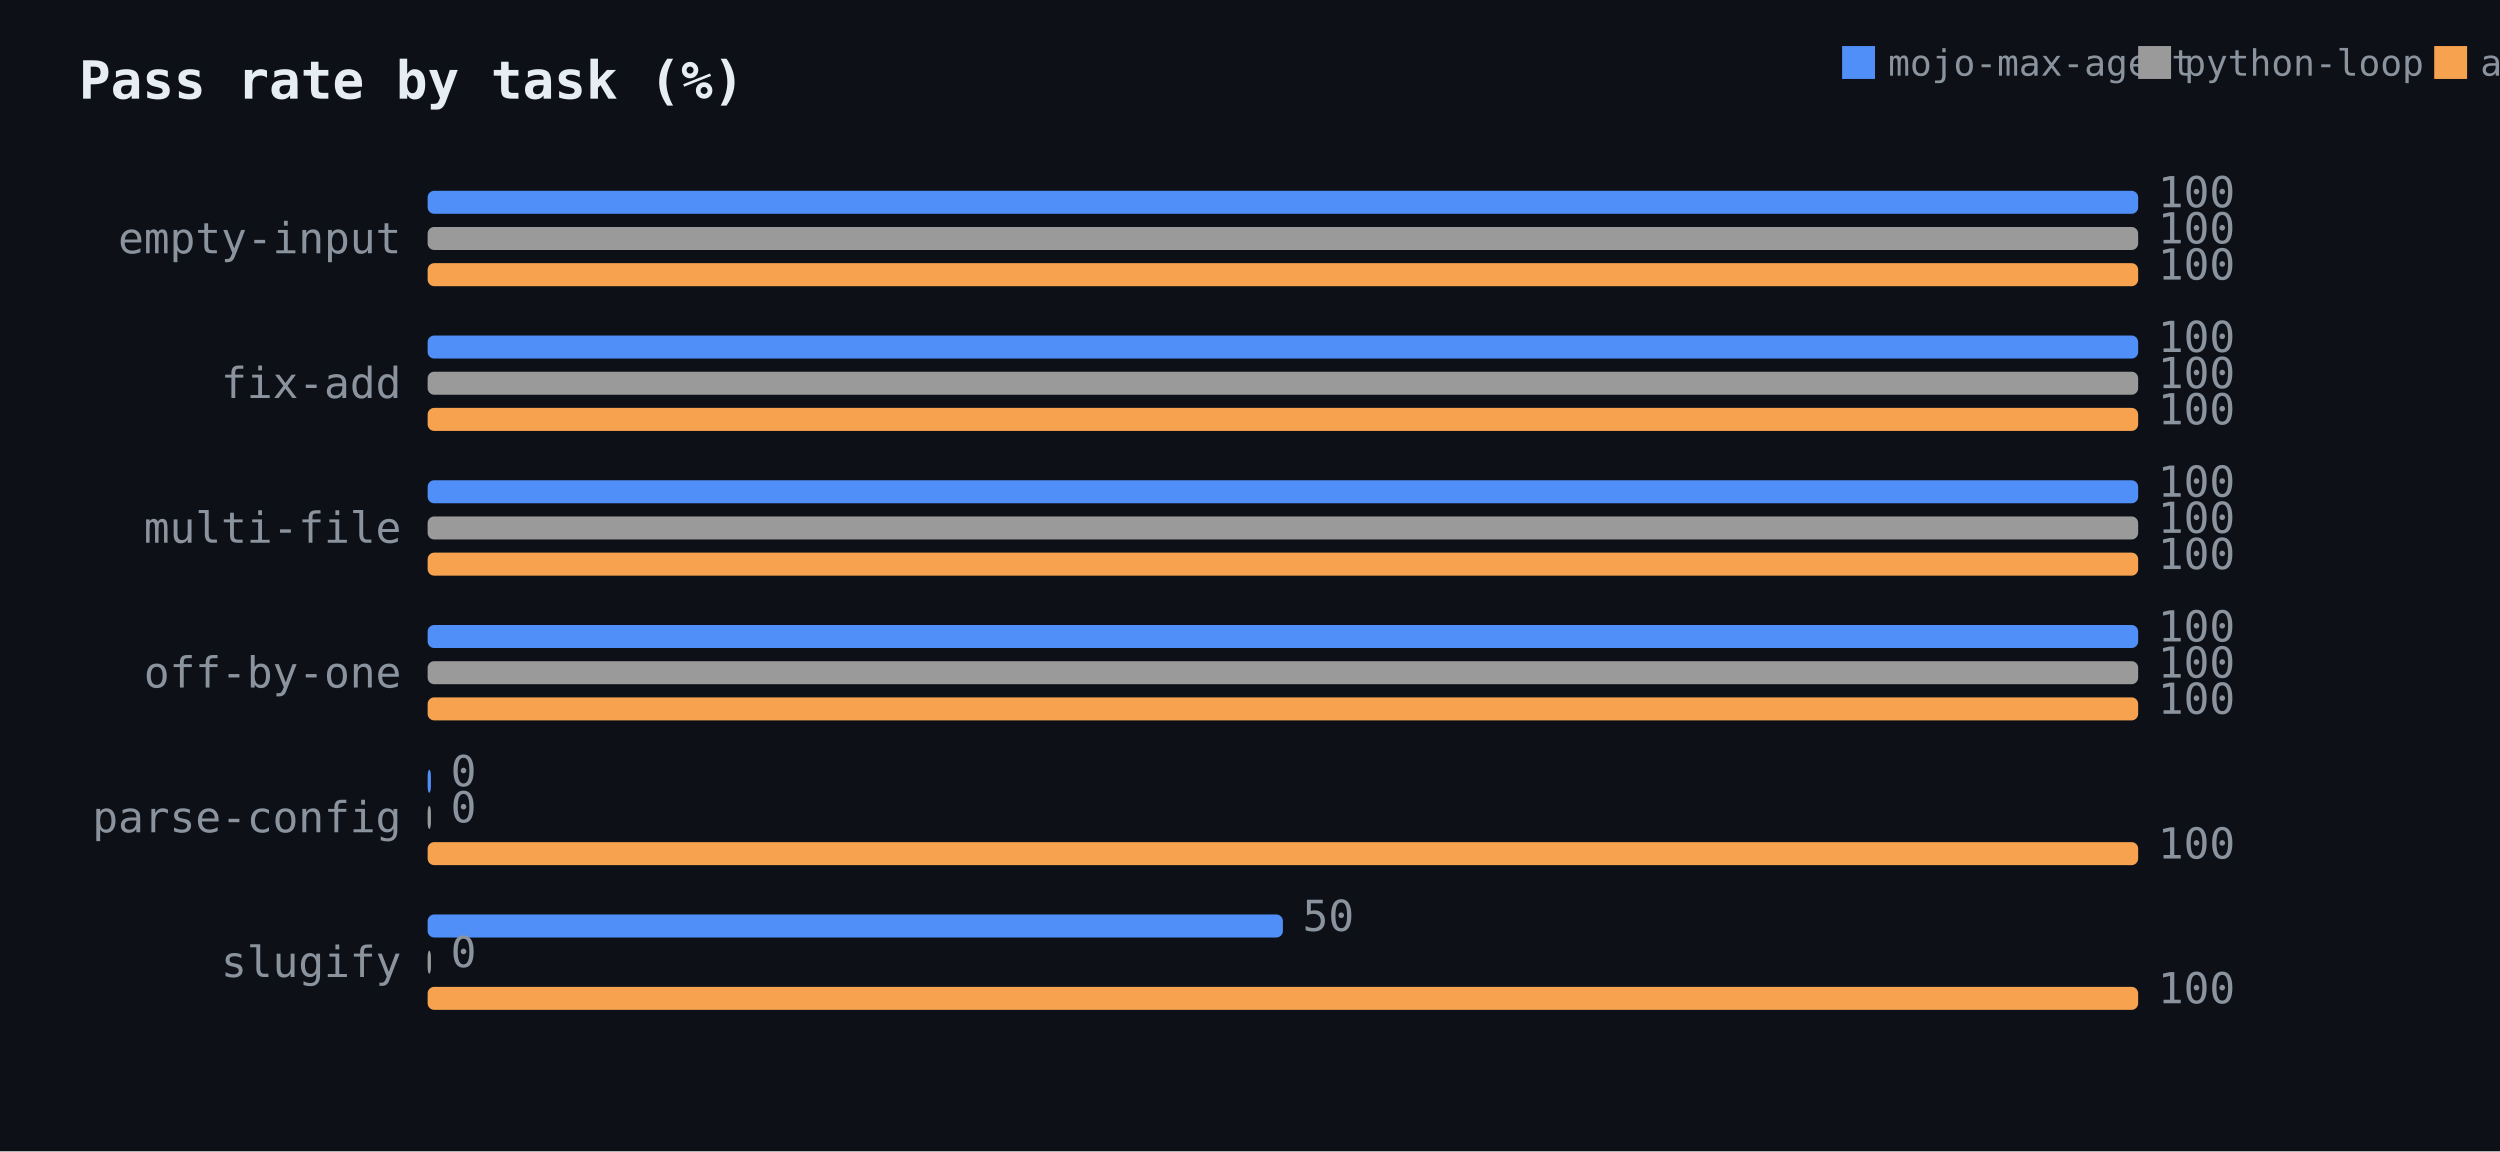
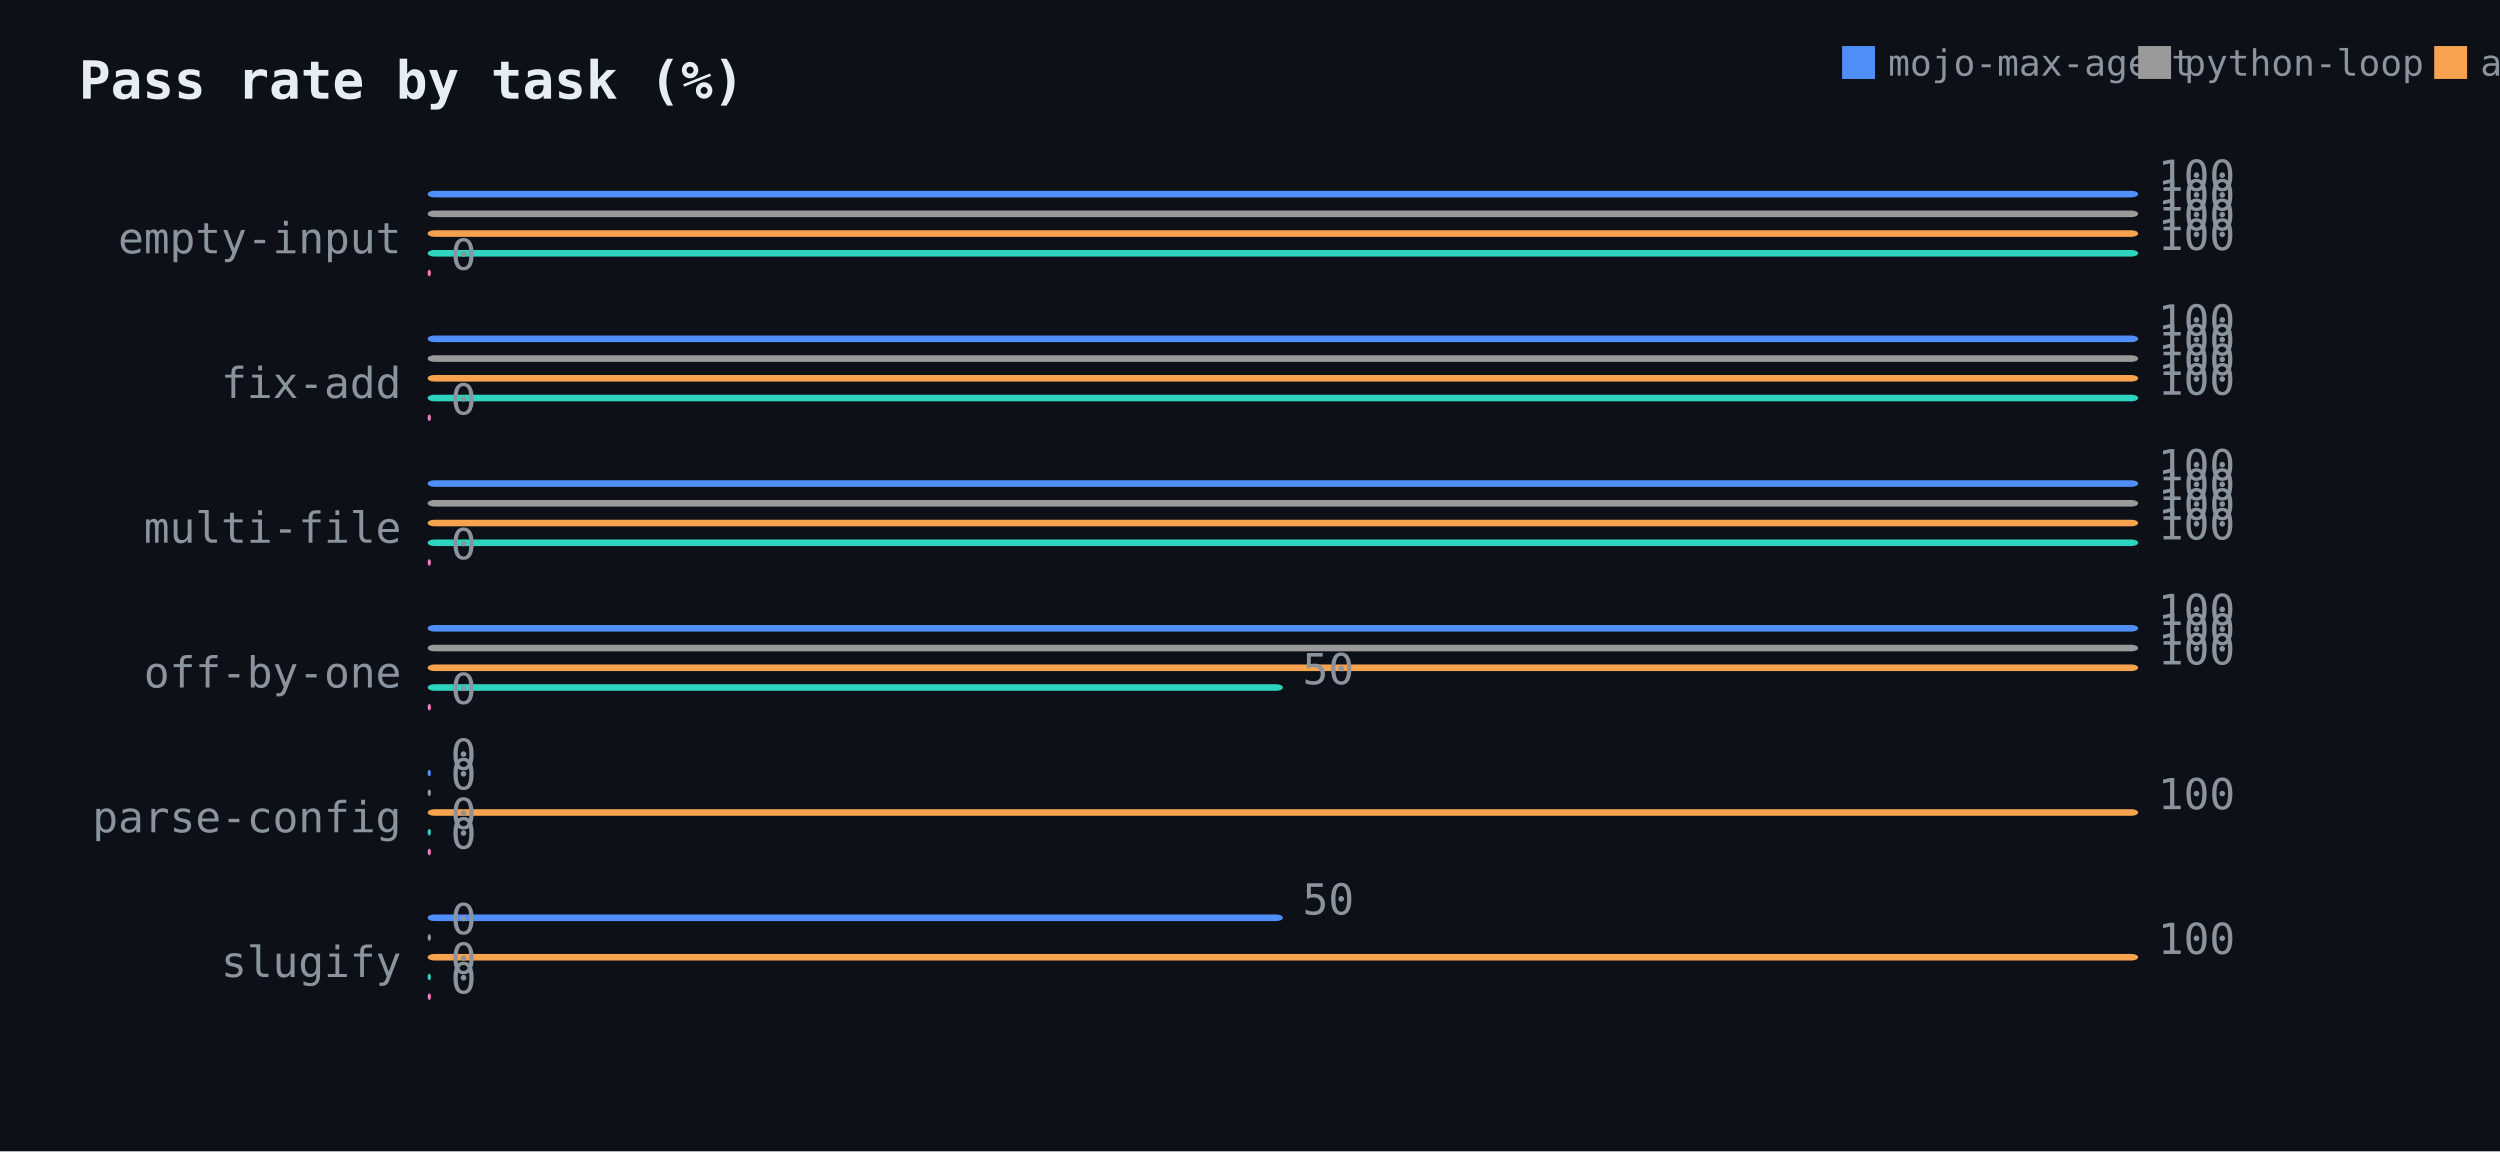
<svg xmlns="http://www.w3.org/2000/svg" width="760" height="350" font-family="ui-monospace,monospace" font-size="13">
  <rect width="760" height="350" fill="#0d1117" />
  <text x="24" y="30" fill="#e6edf3" font-size="16" font-weight="bold">Pass rate by task (%)</text>
  <text x="122" y="77" fill="#8b949e" text-anchor="end">empty-input</text>
-   <rect x="130" y="58" width="520" height="7" rx="2" fill="#4f8ff7" />
-   <text x="656" y="63" fill="#8b949e">100</text>
-   <rect x="130" y="69" width="520" height="7" rx="2" fill="#9a9a9a" />
-   <text x="656" y="74" fill="#8b949e">100</text>
-   <rect x="130" y="80" width="520" height="7" rx="2" fill="#f7a24f" />
-   <text x="656" y="85" fill="#8b949e">100</text>
+   <rect x="130" y="58" width="520" height="2" rx="2" fill="#4f8ff7" />
+   <text x="656" y="58" fill="#8b949e">100</text>
+   <rect x="130" y="64" width="520" height="2" rx="2" fill="#9a9a9a" />
+   <text x="656" y="64" fill="#8b949e">100</text>
+   <rect x="130" y="70" width="520" height="2" rx="2" fill="#f7a24f" />
+   <text x="656" y="70" fill="#8b949e">100</text>
+   <rect x="130" y="76" width="520" height="2" rx="2" fill="#2dd4bf" />
+   <text x="656" y="76" fill="#8b949e">100</text>
+   <rect x="130" y="82" width="1" height="2" rx="2" fill="#f778ba" />
+   <text x="137" y="82" fill="#8b949e">0</text>
  <text x="122" y="121" fill="#8b949e" text-anchor="end">fix-add</text>
-   <rect x="130" y="102" width="520" height="7" rx="2" fill="#4f8ff7" />
-   <text x="656" y="107" fill="#8b949e">100</text>
-   <rect x="130" y="113" width="520" height="7" rx="2" fill="#9a9a9a" />
-   <text x="656" y="118" fill="#8b949e">100</text>
-   <rect x="130" y="124" width="520" height="7" rx="2" fill="#f7a24f" />
-   <text x="656" y="129" fill="#8b949e">100</text>
+   <rect x="130" y="102" width="520" height="2" rx="2" fill="#4f8ff7" />
+   <text x="656" y="102" fill="#8b949e">100</text>
+   <rect x="130" y="108" width="520" height="2" rx="2" fill="#9a9a9a" />
+   <text x="656" y="108" fill="#8b949e">100</text>
+   <rect x="130" y="114" width="520" height="2" rx="2" fill="#f7a24f" />
+   <text x="656" y="114" fill="#8b949e">100</text>
+   <rect x="130" y="120" width="520" height="2" rx="2" fill="#2dd4bf" />
+   <text x="656" y="120" fill="#8b949e">100</text>
+   <rect x="130" y="126" width="1" height="2" rx="2" fill="#f778ba" />
+   <text x="137" y="126" fill="#8b949e">0</text>
  <text x="122" y="165" fill="#8b949e" text-anchor="end">multi-file</text>
-   <rect x="130" y="146" width="520" height="7" rx="2" fill="#4f8ff7" />
-   <text x="656" y="151" fill="#8b949e">100</text>
-   <rect x="130" y="157" width="520" height="7" rx="2" fill="#9a9a9a" />
-   <text x="656" y="162" fill="#8b949e">100</text>
-   <rect x="130" y="168" width="520" height="7" rx="2" fill="#f7a24f" />
-   <text x="656" y="173" fill="#8b949e">100</text>
+   <rect x="130" y="146" width="520" height="2" rx="2" fill="#4f8ff7" />
+   <text x="656" y="146" fill="#8b949e">100</text>
+   <rect x="130" y="152" width="520" height="2" rx="2" fill="#9a9a9a" />
+   <text x="656" y="152" fill="#8b949e">100</text>
+   <rect x="130" y="158" width="520" height="2" rx="2" fill="#f7a24f" />
+   <text x="656" y="158" fill="#8b949e">100</text>
+   <rect x="130" y="164" width="520" height="2" rx="2" fill="#2dd4bf" />
+   <text x="656" y="164" fill="#8b949e">100</text>
+   <rect x="130" y="170" width="1" height="2" rx="2" fill="#f778ba" />
+   <text x="137" y="170" fill="#8b949e">0</text>
  <text x="122" y="209" fill="#8b949e" text-anchor="end">off-by-one</text>
-   <rect x="130" y="190" width="520" height="7" rx="2" fill="#4f8ff7" />
-   <text x="656" y="195" fill="#8b949e">100</text>
-   <rect x="130" y="201" width="520" height="7" rx="2" fill="#9a9a9a" />
-   <text x="656" y="206" fill="#8b949e">100</text>
-   <rect x="130" y="212" width="520" height="7" rx="2" fill="#f7a24f" />
-   <text x="656" y="217" fill="#8b949e">100</text>
+   <rect x="130" y="190" width="520" height="2" rx="2" fill="#4f8ff7" />
+   <text x="656" y="190" fill="#8b949e">100</text>
+   <rect x="130" y="196" width="520" height="2" rx="2" fill="#9a9a9a" />
+   <text x="656" y="196" fill="#8b949e">100</text>
+   <rect x="130" y="202" width="520" height="2" rx="2" fill="#f7a24f" />
+   <text x="656" y="202" fill="#8b949e">100</text>
+   <rect x="130" y="208" width="260" height="2" rx="2" fill="#2dd4bf" />
+   <text x="396" y="208" fill="#8b949e">50</text>
+   <rect x="130" y="214" width="1" height="2" rx="2" fill="#f778ba" />
+   <text x="137" y="214" fill="#8b949e">0</text>
  <text x="122" y="253" fill="#8b949e" text-anchor="end">parse-config</text>
-   <rect x="130" y="234" width="1" height="7" rx="2" fill="#4f8ff7" />
-   <text x="137" y="239" fill="#8b949e">0</text>
-   <rect x="130" y="245" width="1" height="7" rx="2" fill="#9a9a9a" />
-   <text x="137" y="250" fill="#8b949e">0</text>
-   <rect x="130" y="256" width="520" height="7" rx="2" fill="#f7a24f" />
-   <text x="656" y="261" fill="#8b949e">100</text>
+   <rect x="130" y="234" width="1" height="2" rx="2" fill="#4f8ff7" />
+   <text x="137" y="234" fill="#8b949e">0</text>
+   <rect x="130" y="240" width="1" height="2" rx="2" fill="#9a9a9a" />
+   <text x="137" y="240" fill="#8b949e">0</text>
+   <rect x="130" y="246" width="520" height="2" rx="2" fill="#f7a24f" />
+   <text x="656" y="246" fill="#8b949e">100</text>
+   <rect x="130" y="252" width="1" height="2" rx="2" fill="#2dd4bf" />
+   <text x="137" y="252" fill="#8b949e">0</text>
+   <rect x="130" y="258" width="1" height="2" rx="2" fill="#f778ba" />
+   <text x="137" y="258" fill="#8b949e">0</text>
  <text x="122" y="297" fill="#8b949e" text-anchor="end">slugify</text>
-   <rect x="130" y="278" width="260" height="7" rx="2" fill="#4f8ff7" />
-   <text x="396" y="283" fill="#8b949e">50</text>
-   <rect x="130" y="289" width="1" height="7" rx="2" fill="#9a9a9a" />
-   <text x="137" y="294" fill="#8b949e">0</text>
-   <rect x="130" y="300" width="520" height="7" rx="2" fill="#f7a24f" />
-   <text x="656" y="305" fill="#8b949e">100</text>
+   <rect x="130" y="278" width="260" height="2" rx="2" fill="#4f8ff7" />
+   <text x="396" y="278" fill="#8b949e">50</text>
+   <rect x="130" y="284" width="1" height="2" rx="2" fill="#9a9a9a" />
+   <text x="137" y="284" fill="#8b949e">0</text>
+   <rect x="130" y="290" width="520" height="2" rx="2" fill="#f7a24f" />
+   <text x="656" y="290" fill="#8b949e">100</text>
+   <rect x="130" y="296" width="1" height="2" rx="2" fill="#2dd4bf" />
+   <text x="137" y="296" fill="#8b949e">0</text>
+   <rect x="130" y="302" width="1" height="2" rx="2" fill="#f778ba" />
+   <text x="137" y="302" fill="#8b949e">0</text>
  <rect x="560" y="14" width="10" height="10" fill="#4f8ff7" />
  <text x="574" y="23" fill="#8b949e" font-size="11">mojo-max-agent</text>
  <rect x="650" y="14" width="10" height="10" fill="#9a9a9a" />
  <text x="664" y="23" fill="#8b949e" font-size="11">python-loop</text>
  <rect x="740" y="14" width="10" height="10" fill="#f7a24f" />
  <text x="754" y="23" fill="#8b949e" font-size="11">aider</text>
+   <rect x="830" y="14" width="10" height="10" fill="#2dd4bf" />
+   <text x="844" y="23" fill="#8b949e" font-size="11">pi</text>
+   <rect x="920" y="14" width="10" height="10" fill="#f778ba" />
+   <text x="934" y="23" fill="#8b949e" font-size="11">deepseek-harness</text>
</svg>
